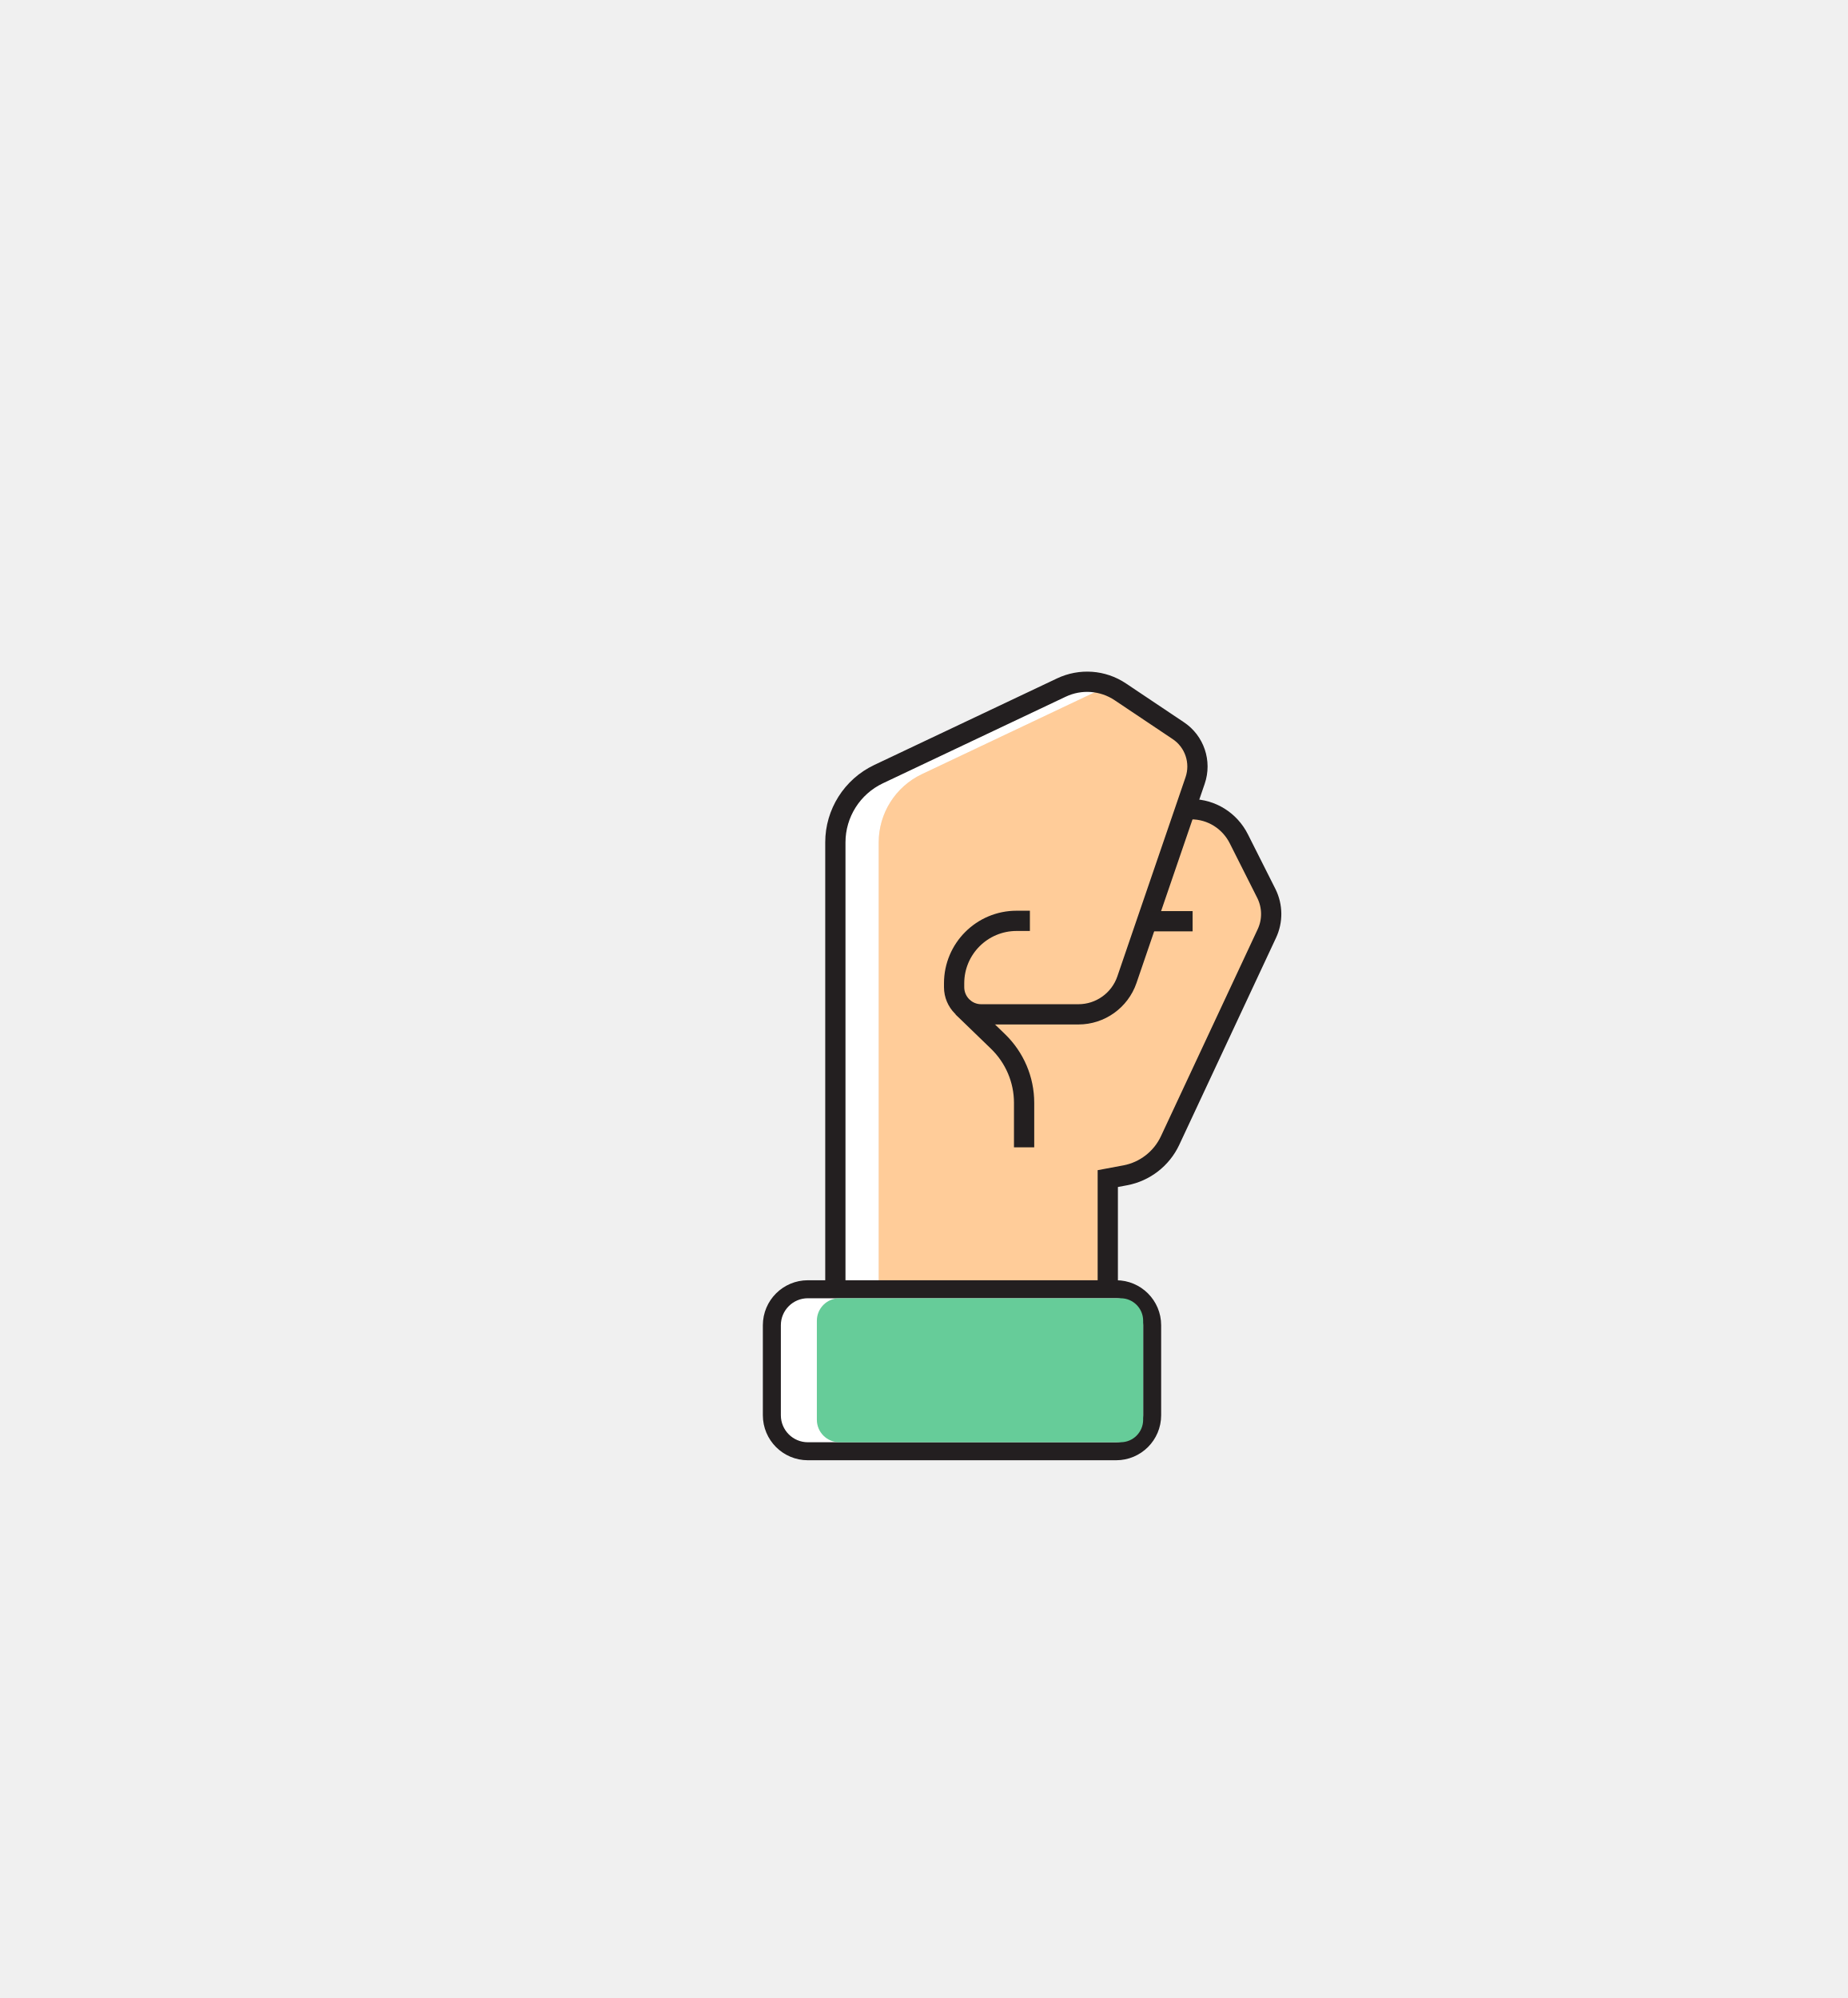
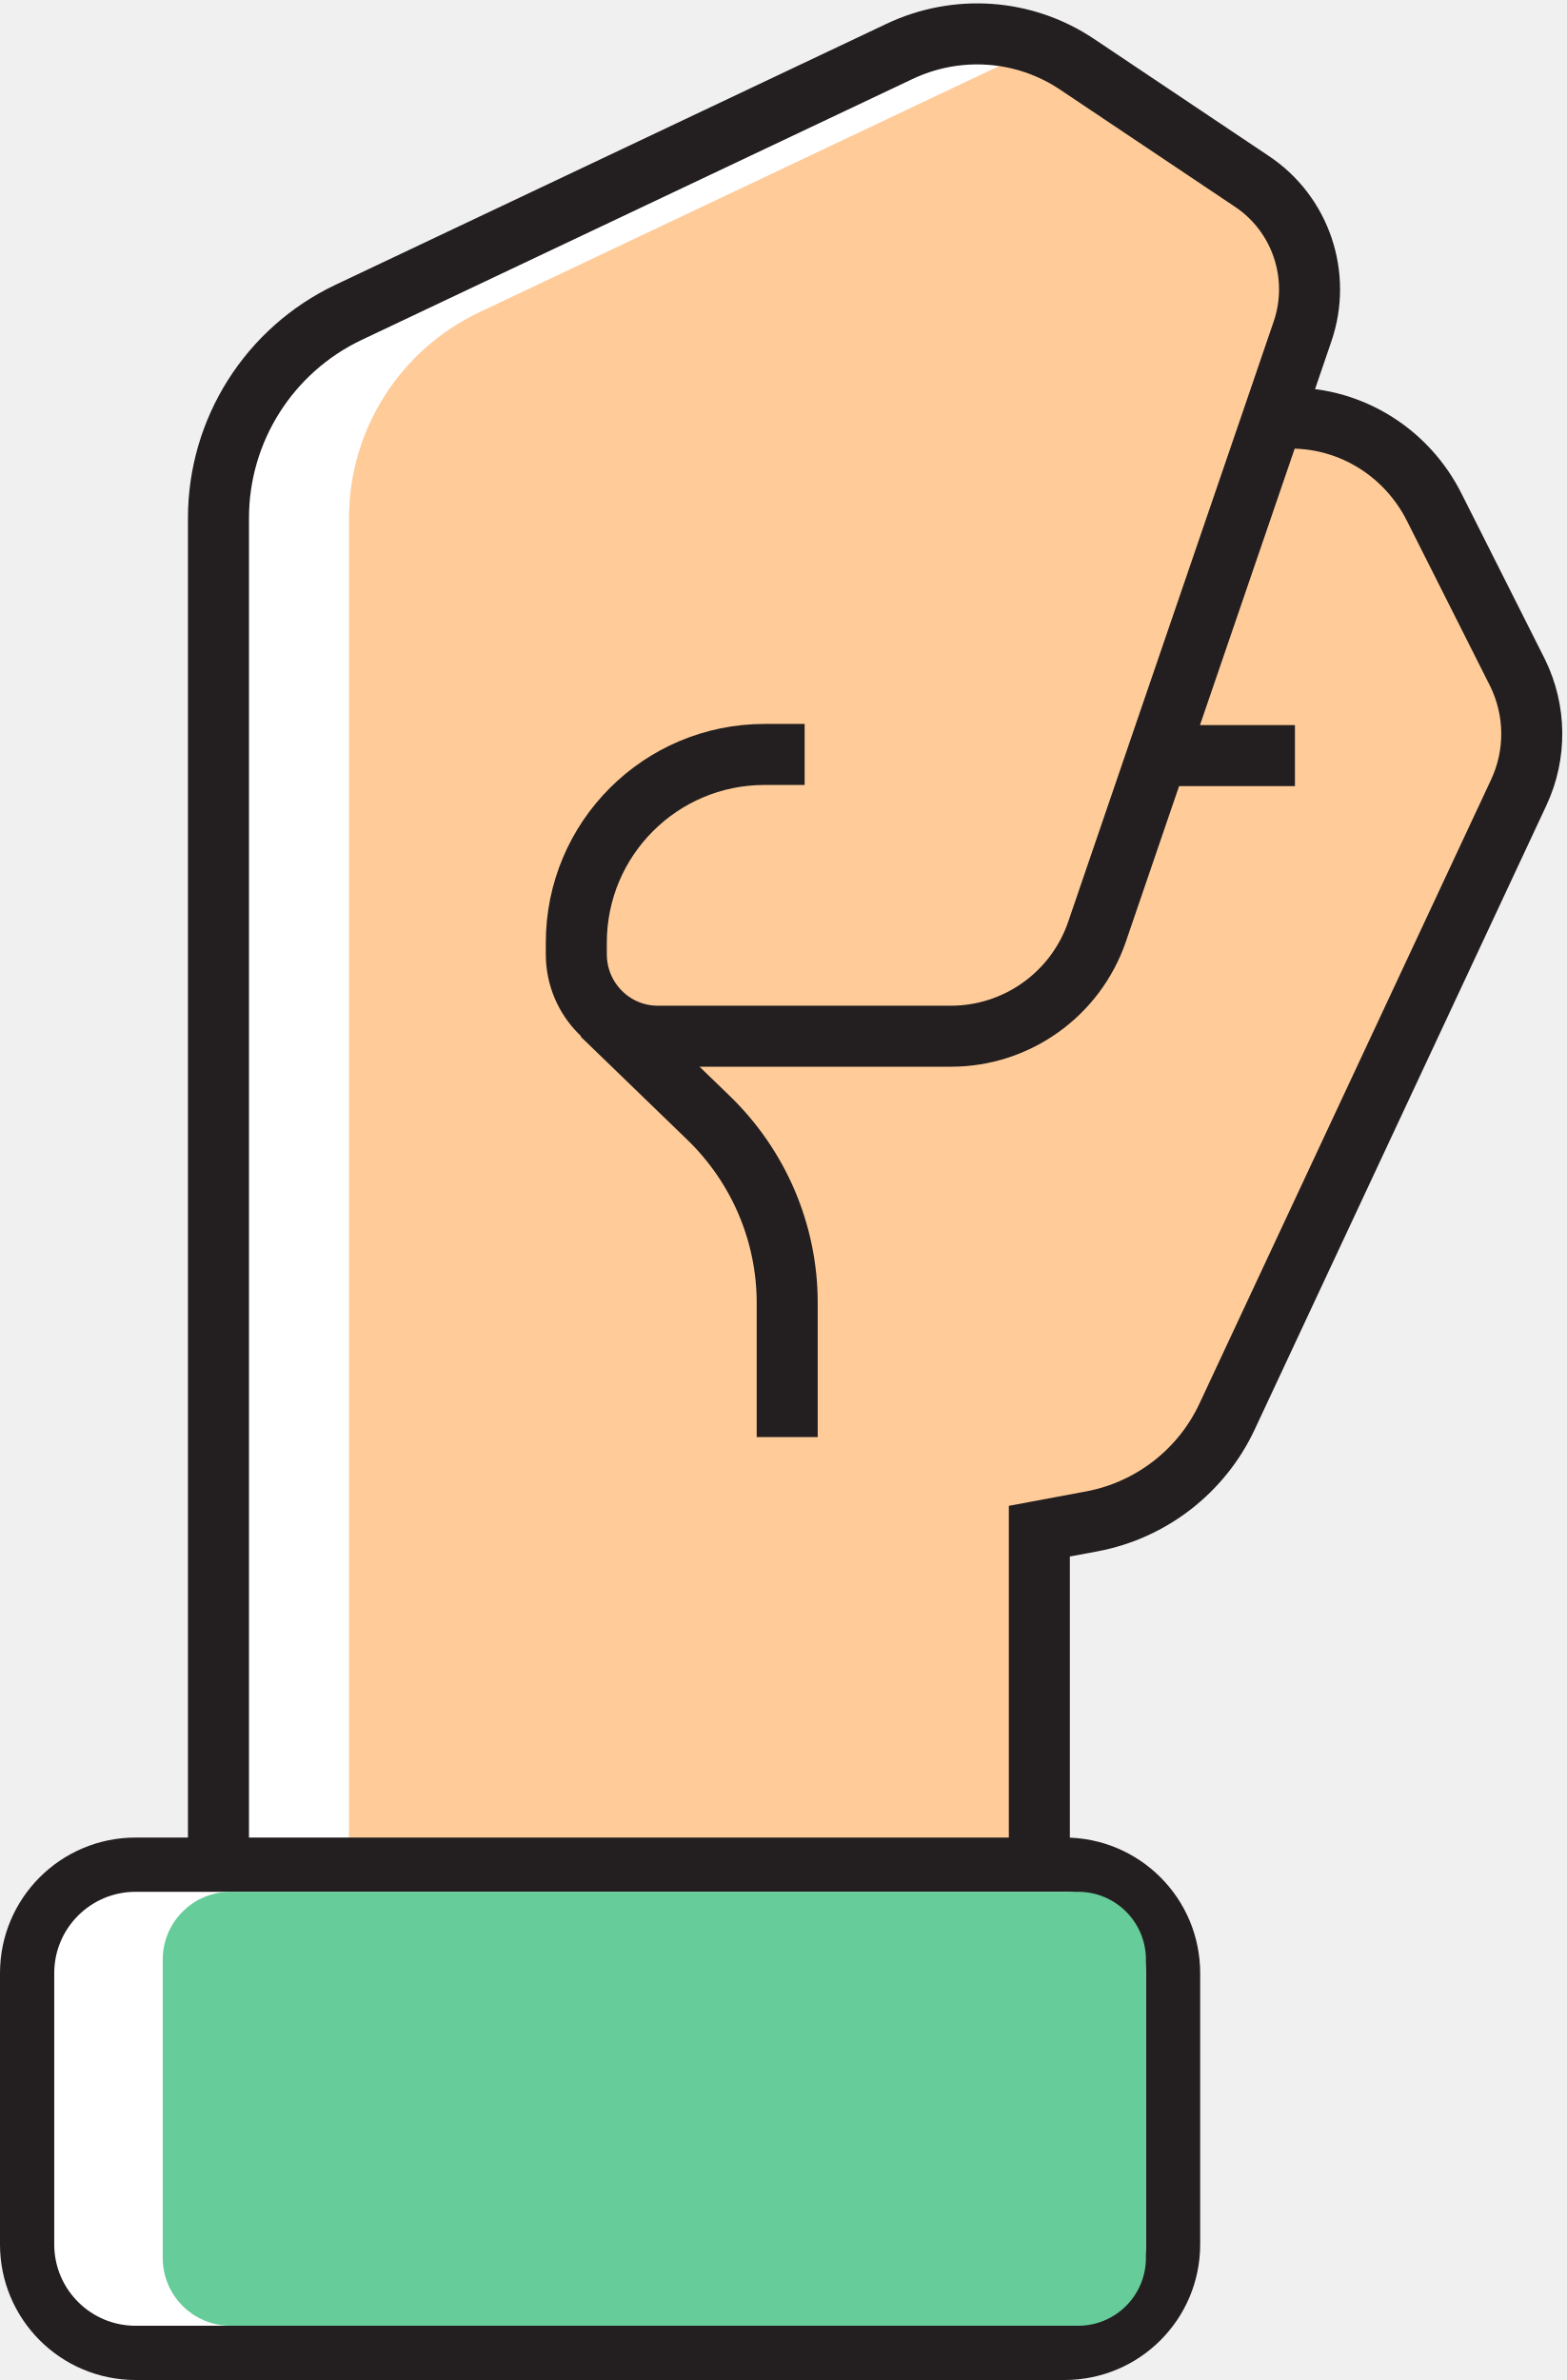
- <svg xmlns="http://www.w3.org/2000/svg" width="821" height="888" viewBox="0 0 821 888" fill="none">
-   <path d="M409.673 344.064L490.891 305.594C491.507 305.303 492.168 305.218 492.791 304.979C486.01 302.301 478.381 302.39 471.632 305.594L390.41 344.064C378.673 349.635 371.219 361.456 371.219 374.396V575.136H390.479V374.396C390.479 361.456 397.933 349.635 409.673 344.064Z" fill="white" />
-   <path d="M500.075 522.358C508.729 520.729 516.183 514.988 519.955 506.935L562.962 414.92C565.62 409.264 565.535 402.754 562.792 397.184L550.541 372.852C546.514 364.799 538.375 359.658 529.378 359.658H526.724L531.091 346.892C533.919 338.668 530.836 329.5 523.552 324.7L497.847 307.482C496.255 306.413 494.533 305.663 492.791 304.979C492.167 305.218 491.507 305.303 490.891 305.594L409.673 344.065C397.933 349.635 390.479 361.456 390.479 374.396V575.136H492.107H492.281V523.816L500.075 522.358Z" fill="#FFCC99" />
-   <path d="M370.259 633.482V590.215C370.259 581.902 377.029 575.136 385.338 575.136H371.219H366.079C357.77 575.136 351 581.902 351 590.215V633.482C351 641.791 357.77 648.56 366.079 648.56H385.338C377.029 648.56 370.259 641.791 370.259 633.482Z" fill="white" />
-   <path d="M492.107 575.136H371.219V374.396C371.219 361.456 378.673 349.635 390.41 344.065L471.632 305.594C480.115 301.568 490.053 302.252 497.847 307.482L523.552 324.7C530.836 329.501 533.919 338.668 531.091 346.892L526.724 359.658L509.673 409.435L500.764 435.48C497.592 444.648 488.939 450.818 479.256 450.818H435.99C429.394 450.818 423.994 445.421 423.994 438.737V437.023C423.994 421.69 436.419 409.264 451.757 409.264H457.668" stroke="#231F20" stroke-width="9" stroke-miterlimit="10" />
-   <path d="M526.635 359.658H529.378C538.376 359.658 546.515 364.799 550.541 372.852L562.792 397.184C565.535 402.754 565.62 409.264 562.962 414.92L519.955 506.935C516.183 514.988 508.729 520.729 500.076 522.358L492.281 523.816V575.136" stroke="#231F20" stroke-width="9" stroke-miterlimit="10" />
-   <path d="M509.673 409.435H529.977" stroke="#231F20" stroke-width="9" stroke-miterlimit="10" />
-   <path d="M427.766 447.649L443.444 462.813C450.898 470.008 455.095 479.86 455.095 490.142V509.937" stroke="#231F20" stroke-width="9" stroke-miterlimit="10" />
-   <rect x="343" y="573" width="169" height="72" rx="16" fill="white" stroke="#231F20" stroke-width="8" />
-   <rect x="363" y="577" width="145" height="64" rx="10" fill="#66CC99" />
+ <svg xmlns="http://www.w3.org/2000/svg" width="231" height="351" viewBox="0 0 231 351" fill="none">
+   <path d="M70.673 46.065L151.891 7.594C152.507 7.303 153.168 7.218 153.791 6.979C147.01 4.301 139.381 4.39 132.632 7.594L51.41 46.065C39.673 51.635 32.219 63.456 32.219 76.396V277.136H51.479V76.396C51.479 63.456 58.933 51.635 70.673 46.065Z" fill="white" />
+   <path d="M161.075 224.358C169.729 222.729 177.183 216.988 180.955 208.935L223.962 116.92C226.62 111.264 226.535 104.754 223.792 99.184L211.541 74.852C207.514 66.799 199.375 61.658 190.378 61.658H187.724L192.091 48.892C194.919 40.668 191.836 31.5 184.552 26.7L158.847 9.482C157.255 8.413 155.533 7.663 153.791 6.979C153.167 7.218 152.507 7.303 151.891 7.594L70.673 46.065C58.933 51.635 51.478 63.456 51.478 76.396V277.136H153.107H153.281V225.816L161.075 224.358Z" fill="#FFCC99" />
+   <path d="M31.259 335.482V292.215C31.259 283.902 38.029 277.136 46.338 277.136H32.219H27.078C18.77 277.136 12 283.902 12 292.215V335.482C12 343.791 18.77 350.56 27.078 350.56H46.338C38.029 350.56 31.259 343.791 31.259 335.482Z" fill="white" />
+   <path d="M153.107 277.136H32.219V76.396C32.219 63.456 39.673 51.635 51.41 46.065L132.632 7.594C141.115 3.568 151.053 4.252 158.847 9.482L184.552 26.7C191.836 31.5 194.919 40.668 192.091 48.892L187.724 61.658L170.673 111.435L161.764 137.48C158.592 146.648 149.939 152.818 140.256 152.818H96.99C90.394 152.818 84.994 147.421 84.994 140.737V139.023C84.994 123.69 97.419 111.264 112.757 111.264H118.668" stroke="#231F20" stroke-width="9" stroke-miterlimit="10" />
+   <path d="M187.635 61.658H190.378C199.376 61.658 207.515 66.799 211.541 74.852L223.792 99.184C226.535 104.754 226.62 111.264 223.962 116.92L180.955 208.935C177.183 216.988 169.729 222.729 161.076 224.358L153.281 225.816V277.136" stroke="#231F20" stroke-width="9" stroke-miterlimit="10" />
+   <path d="M170.673 111.435H190.977" stroke="#231F20" stroke-width="9" stroke-miterlimit="10" />
+   <path d="M88.766 149.649L104.444 164.813C111.898 172.008 116.095 181.86 116.095 192.142V211.937" stroke="#231F20" stroke-width="9" stroke-miterlimit="10" />
+   <rect x="4" y="275" width="169" height="72" rx="16" fill="white" stroke="#231F20" stroke-width="8" />
+   <rect x="24" y="279" width="145" height="64" rx="10" fill="#66CC99" />
</svg>
